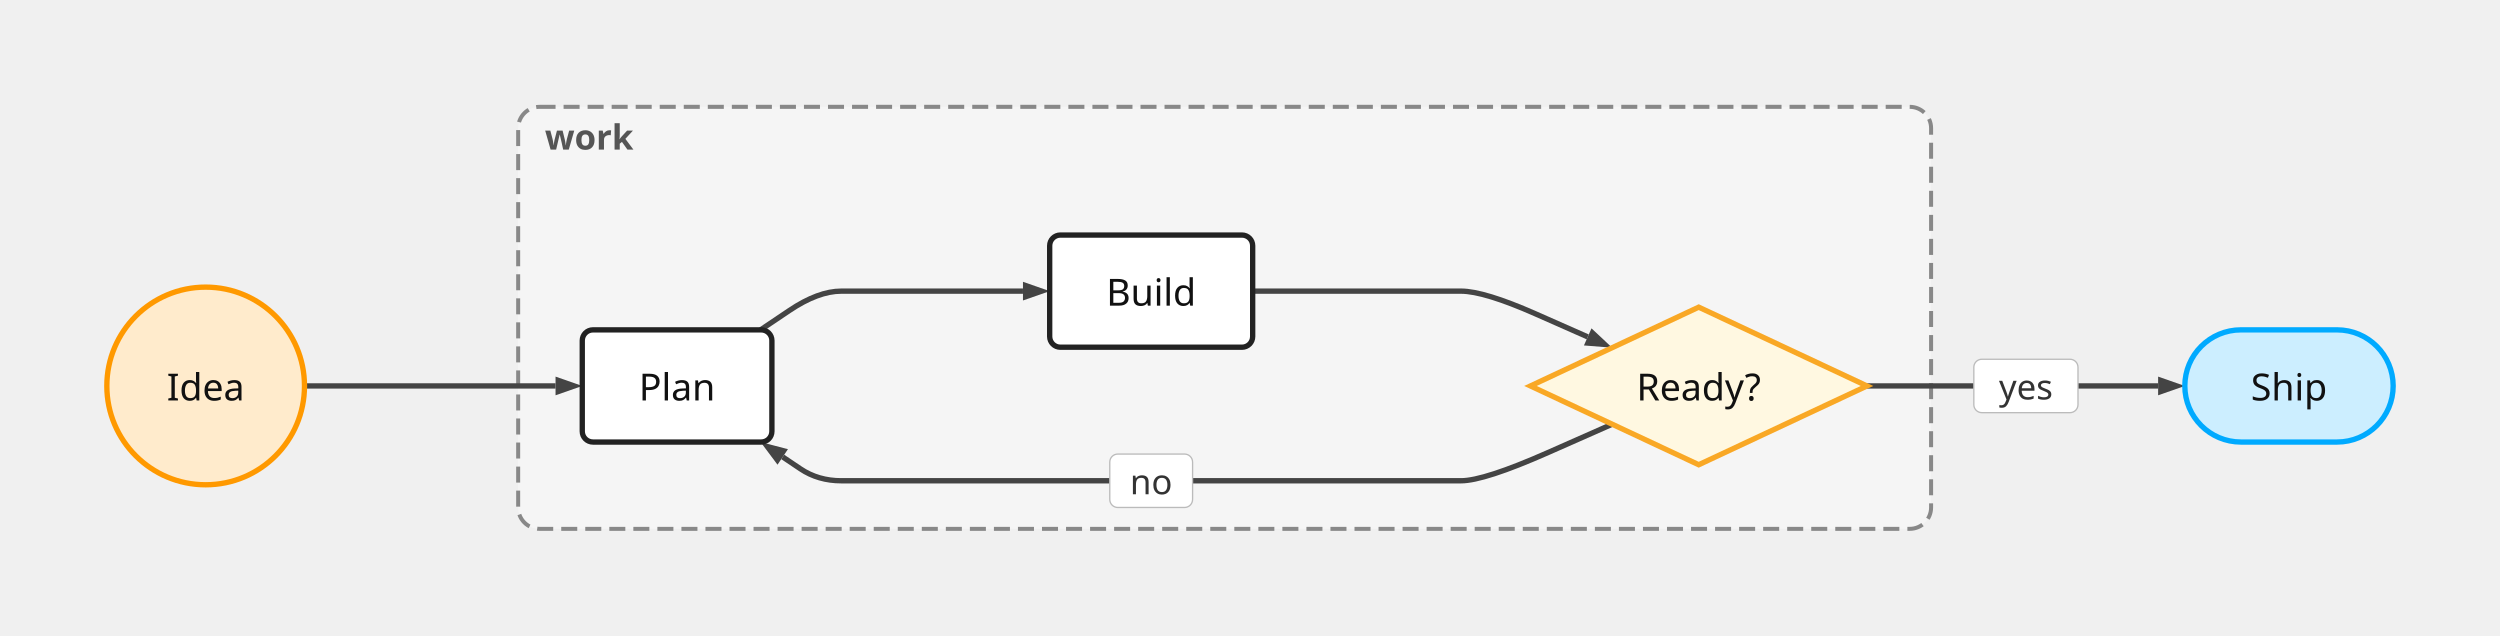
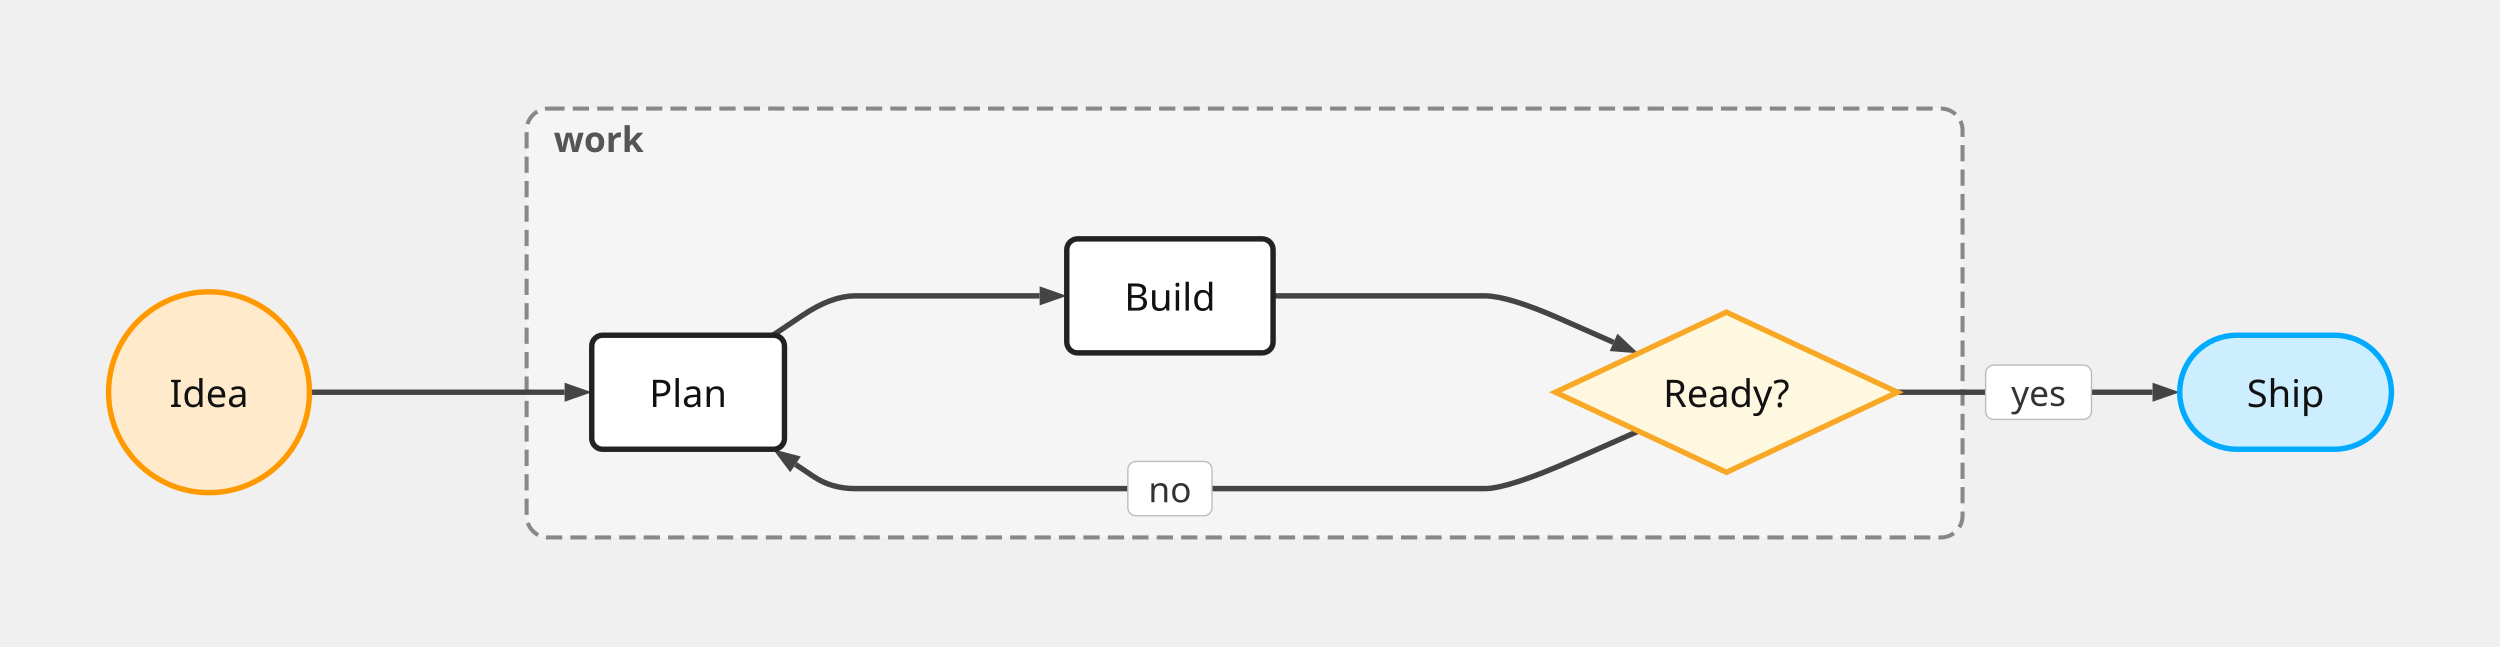
- <svg xmlns="http://www.w3.org/2000/svg" viewBox="-40 -43.75 936 238" style="max-width:100%">
+ <svg xmlns="http://www.w3.org/2000/svg" viewBox="-40 -43.75 921 238" style="max-width:100%">
  <defs>
    <marker id="glypho-1s0smbp-arrowhead" markerWidth="10" markerHeight="7" refX="0" refY="3.5" orient="auto" markerUnits="userSpaceOnUse">
      <polygon points="0 0, 10 3.5, 0 7" fill="#444444" />
    </marker>
    <marker id="glypho-1s0smbp-arrowhead-thick" markerWidth="14" markerHeight="10" refX="0" refY="5" orient="auto" markerUnits="userSpaceOnUse">
      <polygon points="0 0, 14 5, 0 10" fill="#444444" />
    </marker>
    <marker id="glypho-1s0smbp-arrowhead-reverse" markerWidth="10" markerHeight="7" refX="10" refY="3.5" orient="auto" markerUnits="userSpaceOnUse">
      <polygon points="10 0, 0 3.5, 10 7" fill="#444444" />
    </marker>
  </defs>
  <g>
    <rect x="154" y="-3.75" width="529" height="158" fill="#f5f5f5" fill-opacity="1" stroke="#888888" stroke-width="1.5" stroke-dasharray="6 3" rx="8" ry="8" />
    <text x="164" y="12.25" fill="#555555" font-size="13" font-family="system-ui, sans-serif" font-weight="bold">work</text>
  </g>
  <path d="M 74 100.75 L 82.667 100.75 Q 91.333 100.75 100 100.75 Q 108.667 100.75 117.333 100.75 Q 126 100.75 134.667 100.75 Q 143.333 100.75 152 100.75 Q 160.667 100.75 164.333 100.75 L 168 100.75" fill="none" stroke="#444444" stroke-width="2" marker-end="url(#glypho-1s0smbp-arrowhead)" />
  <path d="M 244.754 79.75 L 255.543 72.5 Q 266.333 65.25 275 65.25 Q 283.667 65.25 292.333 65.25 Q 301 65.25 309.667 65.25 Q 318.333 65.25 327 65.25 Q 335.667 65.25 339.333 65.25 L 343 65.25" fill="none" stroke="#444444" stroke-width="2" marker-end="url(#glypho-1s0smbp-arrowhead)" />
  <path d="M 429 65.25 L 437.667 65.25 Q 446.333 65.25 455 65.25 Q 463.667 65.25 472.333 65.25 Q 481 65.25 489.667 65.25 Q 498.333 65.25 507 65.25 Q 515.667 65.25 535.054 73.817 L 554.442 82.385" fill="none" stroke="#444444" stroke-width="2" marker-end="url(#glypho-1s0smbp-arrowhead)" />
-   <path d="M 659 100.75 L 667.53 100.75 Q 676.061 100.75 684.591 100.75 Q 693.122 100.75 705.811 100.75 Q 718.5 100.75 731.189 100.75 Q 743.878 100.75 752.409 100.75 Q 760.939 100.75 764.47 100.75 L 768 100.75" fill="none" stroke="#444444" stroke-width="2" marker-end="url(#glypho-1s0smbp-arrowhead)" />
+   <path d="M 659 100.75 L 666.455 100.75 Q 673.91 100.75 681.366 100.75 Q 688.821 100.75 699.91 100.75 Q 711 100.75 722.09 100.75 Q 733.179 100.75 740.634 100.75 Q 748.09 100.75 750.545 100.75 L 753 100.75" fill="none" stroke="#444444" stroke-width="2" marker-end="url(#glypho-1s0smbp-arrowhead)" />
  <path d="M 563.588 115.073 L 539.627 125.662 Q 515.667 136.25 507 136.25 Q 498.333 136.25 489.667 136.25 Q 481 136.25 472.333 136.25 Q 463.667 136.25 455 136.25 Q 446.333 136.25 418.667 136.25 Q 391 136.25 363.333 136.25 Q 335.667 136.25 327 136.25 Q 318.333 136.25 309.667 136.25 Q 301 136.25 292.333 136.25 Q 283.667 136.25 275 136.25 Q 266.333 136.25 259.694 131.789 L 253.054 127.327" fill="none" stroke="#444444" stroke-width="2" marker-end="url(#glypho-1s0smbp-arrowhead)" />
  <g transform="translate(0, 63.75)" data-node-id="idea">
    <circle cx="37" cy="37" r="37" fill="#ffebcc" stroke="#ff9900" stroke-width="2" />
    <text x="37" y="37" text-anchor="middle" dominant-baseline="central" fill="#111111" font-size="14" font-family="system-ui, sans-serif">Idea</text>
  </g>
  <g transform="translate(178, 79.75)" data-node-id="plan">
    <rect x="0" y="0" width="71" height="42" rx="4" ry="4" fill="#ffffff" stroke="#222222" stroke-width="2" />
    <text x="35.5" y="21" text-anchor="middle" dominant-baseline="central" fill="#111111" font-size="14" font-family="system-ui, sans-serif">Plan</text>
  </g>
  <g transform="translate(353, 44.25)" data-node-id="build">
    <rect x="0" y="0" width="76" height="42" rx="4" ry="4" fill="#ffffff" stroke="#222222" stroke-width="2" />
    <text x="38" y="21" text-anchor="middle" dominant-baseline="central" fill="#111111" font-size="14" font-family="system-ui, sans-serif">Build</text>
  </g>
  <g transform="translate(533, 71.25)" data-node-id="test">
    <polygon points="63,0 126,29.5 63,59 0,29.5" fill="#fff8e1" stroke="#f9a825" stroke-width="2" />
    <text x="63" y="29.5" text-anchor="middle" dominant-baseline="central" fill="#111111" font-size="14" font-family="system-ui, sans-serif">Ready?</text>
  </g>
-   <g transform="translate(778, 79.75)" data-node-id="ship">
+   <g transform="translate(763, 79.75)" data-node-id="ship">
    <rect x="0" y="0" width="78" height="42" rx="21" ry="21" fill="#cceeff" stroke="#00aaff" stroke-width="2" />
    <text x="39" y="21" text-anchor="middle" dominant-baseline="central" fill="#111111" font-size="14" font-family="system-ui, sans-serif">Ship</text>
  </g>
-   <g transform="translate(718.5, 100.75)">
+   <g transform="translate(711, 100.75)">
    <rect x="-19.5" y="-10" width="39" height="20" fill="white" stroke="#bbb" stroke-width="0.5" rx="3" />
    <text y="0" text-anchor="middle" dominant-baseline="central" fill="#333333" font-size="13" font-family="system-ui, sans-serif">yes</text>
  </g>
  <g transform="translate(391, 136.25)">
    <rect x="-15.5" y="-10" width="31" height="20" fill="white" stroke="#bbb" stroke-width="0.5" rx="3" />
    <text y="0" text-anchor="middle" dominant-baseline="central" fill="#333333" font-size="13" font-family="system-ui, sans-serif">no</text>
  </g>
</svg>
